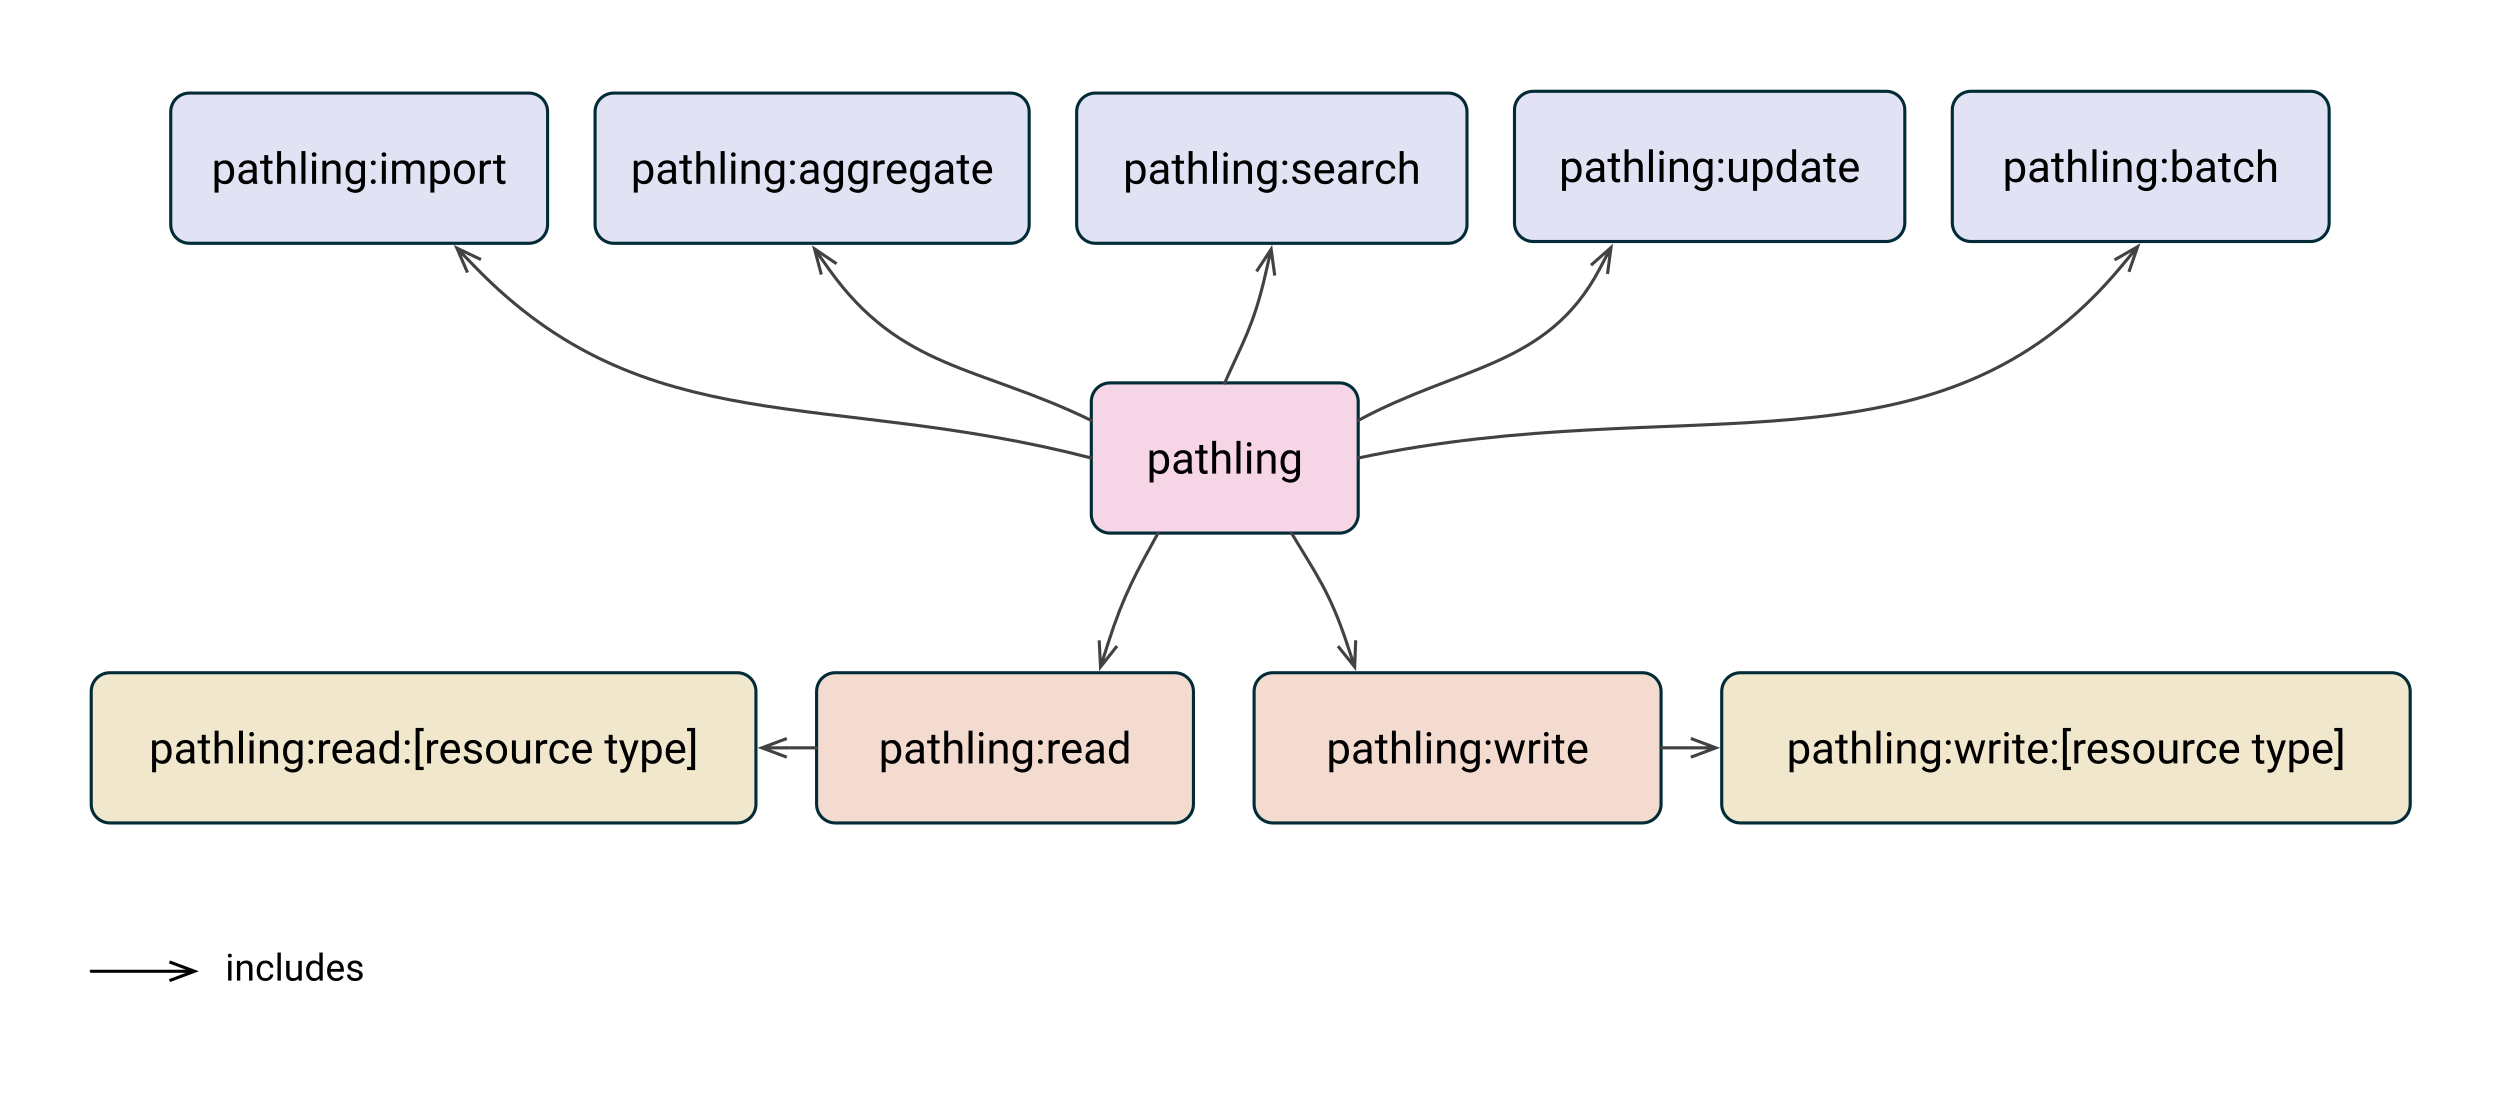
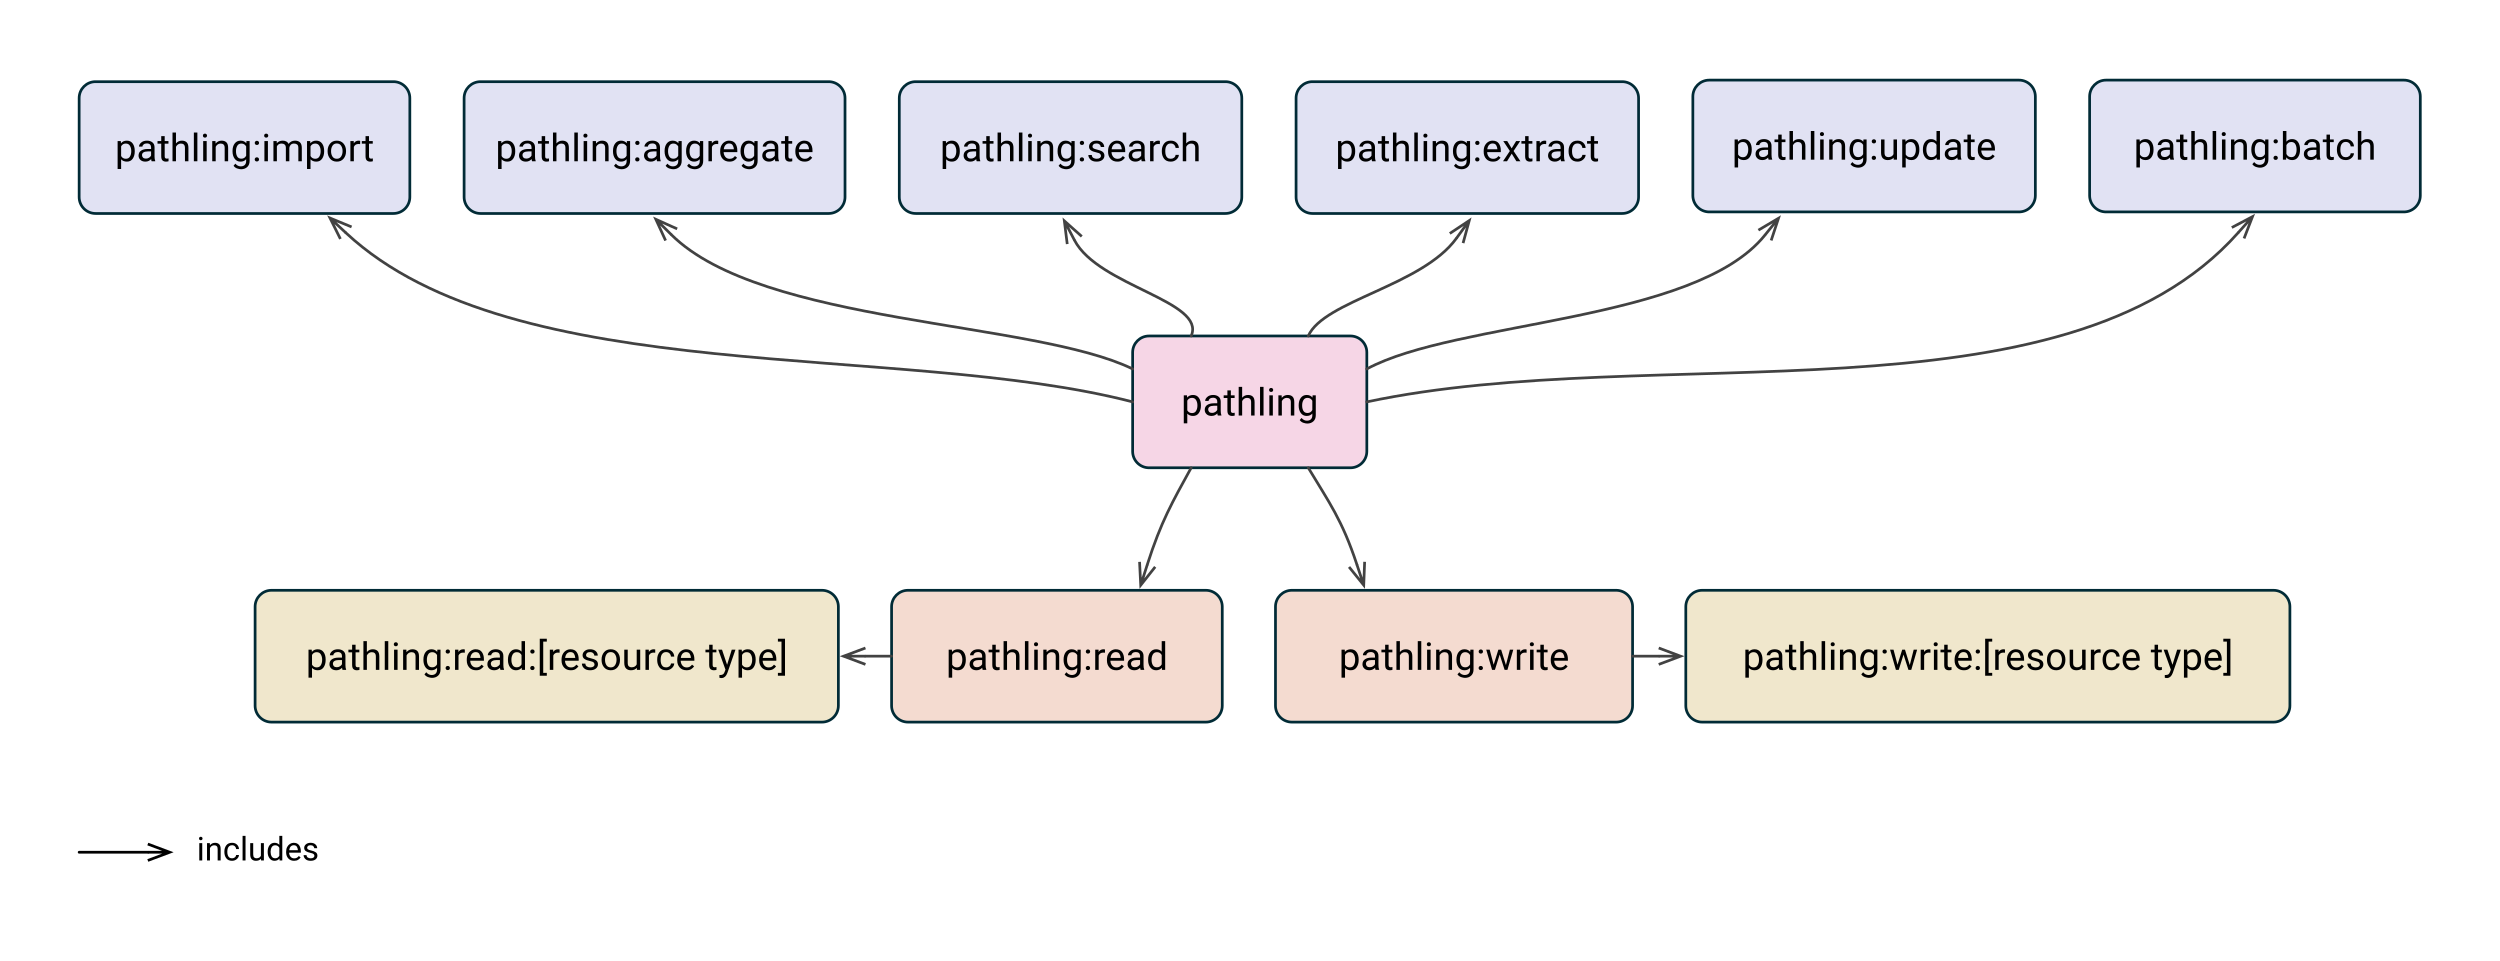
- <svg xmlns="http://www.w3.org/2000/svg" version="1.1" viewBox="535 1680 802 351" width="802" height="351">
+ <svg xmlns="http://www.w3.org/2000/svg" version="1.1" viewBox="471 1680 914 351" width="914" height="351">
  <defs>
    <marker orient="auto" overflow="visible" markerUnits="strokeWidth" id="StickArrow_Marker" stroke-linejoin="miter" stroke-miterlimit="10" viewBox="-1 -4 10 8" markerWidth="10" markerHeight="8" color="#424242">
      <g>
        <path d="M 8 0 L 0 0 M 0 -3 L 8 0 L 0 3" fill="none" stroke="currentColor" stroke-width="1" />
      </g>
    </marker>
    <marker orient="auto" overflow="visible" markerUnits="strokeWidth" id="StickArrow_Marker_2" stroke-linejoin="miter" stroke-miterlimit="10" viewBox="-1 -4 10 8" markerWidth="10" markerHeight="8" color="black">
      <g>
        <path d="M 8 0 L 0 0 M 0 -3 L 8 0 L 0 3" fill="none" stroke="currentColor" stroke-width="1" />
      </g>
    </marker>
    <marker orient="auto" overflow="visible" markerUnits="strokeWidth" id="StickArrow_Marker_3" stroke-linejoin="miter" stroke-miterlimit="10" viewBox="-1 -4 10 8" markerWidth="10" markerHeight="8" color="#424242">
      <g>
        <path d="M 8 0 L 0 0 M 0 -3 L 8 0 L 0 3" fill="none" stroke="currentColor" stroke-width="1" />
      </g>
    </marker>
  </defs>
-   <g id="Authorities" fill-opacity="1" stroke="none" stroke-opacity="1" stroke-dasharray="none" fill="none">
+   <g id="Authorities" stroke="none" fill="none" stroke-dasharray="none" stroke-opacity="1" fill-opacity="1">
    <g id="Authorities_Layer_1">
      <g id="Graphic_16">
        <path d="M 891.09 1802.835 L 964.711 1802.835 C 968.025 1802.835 970.711 1805.521 970.711 1808.835 L 970.711 1845.024 C 970.711 1848.337 968.025 1851.024 964.711 1851.024 L 891.09 1851.024 C 887.777 1851.024 885.09 1848.337 885.09 1845.024 L 885.09 1808.835 C 885.09 1805.521 887.777 1802.835 891.09 1802.835 Z" fill="#d33682" fill-opacity=".2" />
        <path d="M 891.09 1802.835 L 964.711 1802.835 C 968.025 1802.835 970.711 1805.521 970.711 1808.835 L 970.711 1845.024 C 970.711 1848.337 968.025 1851.024 964.711 1851.024 L 891.09 1851.024 C 887.777 1851.024 885.09 1848.337 885.09 1845.024 L 885.09 1808.835 C 885.09 1805.521 887.777 1802.835 891.09 1802.835 Z" stroke="#012b36" stroke-linecap="round" stroke-linejoin="round" stroke-width="1" />
        <text transform="translate(890.0903 1818.929)" fill="black">
-           <tspan font-family="Roboto, sans-serif" font-size="14" fill="black" x="12.746" y="13">pathling
-           </tspan>
+           <tspan font-family="Roboto" font-size="14" fill="black" x="12.746" y="13">pathling</tspan>
        </text>
      </g>
      <g id="Graphic_21">
        <path d="M 802.963 1895.811 L 911.859 1895.811 C 915.173 1895.811 917.859 1898.497 917.859 1901.811 L 917.859 1938 C 917.859 1941.314 915.173 1944 911.859 1944 L 802.963 1944 C 799.649 1944 796.963 1941.314 796.963 1938 L 796.963 1901.811 C 796.963 1898.497 799.649 1895.811 802.963 1895.811 Z" fill="#cb4b16" fill-opacity=".2" />
        <path d="M 802.963 1895.811 L 911.859 1895.811 C 915.173 1895.811 917.859 1898.497 917.859 1901.811 L 917.859 1938 C 917.859 1941.314 915.173 1944 911.859 1944 L 802.963 1944 C 799.649 1944 796.963 1941.314 796.963 1938 L 796.963 1901.811 C 796.963 1898.497 799.649 1895.811 802.963 1895.811 Z" stroke="#012b36" stroke-linecap="round" stroke-linejoin="round" stroke-width="1" />
        <text transform="translate(801.9632 1911.906)" fill="black">
-           <tspan font-family="Roboto, sans-serif" font-size="14" fill="black" x="14.921" y="13">pathling:read
-           </tspan>
+           <tspan font-family="Roboto" font-size="14" fill="black" x="14.921" y="13">pathling:read</tspan>
        </text>
      </g>
      <g id="Line_22">
        <path d="M 906.495 1851.024 C 899.564 1863.659 895.497 1870.649 890.482 1886.329" marker-end="url(#StickArrow_Marker)" stroke="#424242" stroke-linecap="round" stroke-linejoin="round" stroke-width="1" />
      </g>
      <g id="Graphic_23">
        <path d="M 943.314 1895.811 L 1061.872 1895.811 C 1065.186 1895.811 1067.872 1898.497 1067.872 1901.811 L 1067.872 1938 C 1067.872 1941.314 1065.186 1944 1061.872 1944 L 943.314 1944 C 940 1944 937.314 1941.314 937.314 1938 L 937.314 1901.811 C 937.314 1898.497 940 1895.811 943.314 1895.811 Z" fill="#cb4b16" fill-opacity=".2" />
        <path d="M 943.314 1895.811 L 1061.872 1895.811 C 1065.186 1895.811 1067.872 1898.497 1067.872 1901.811 L 1067.872 1938 C 1067.872 1941.314 1065.186 1944 1061.872 1944 L 943.314 1944 C 940 1944 937.314 1941.314 937.314 1938 L 937.314 1901.811 C 937.314 1898.497 940 1895.811 943.314 1895.811 Z" stroke="#012b36" stroke-linecap="round" stroke-linejoin="round" stroke-width="1" />
        <text transform="translate(942.3137 1911.906)" fill="black">
-           <tspan font-family="Roboto, sans-serif" font-size="14" fill="black" x="18.197" y="13">pathling:write
-           </tspan>
+           <tspan font-family="Roboto" font-size="14" fill="black" x="18.197" y="13">pathling:write</tspan>
        </text>
      </g>
      <g id="Line_24">
        <path d="M 949.306 1851.024 C 956.948 1863.748 961.655 1870.021 967.062 1886.34" marker-end="url(#StickArrow_Marker)" stroke="#424242" stroke-linecap="round" stroke-linejoin="round" stroke-width="1" />
      </g>
      <g id="Graphic_25">
        <path d="M 570.263 1895.811 L 771.508 1895.811 C 774.822 1895.811 777.508 1898.497 777.508 1901.811 L 777.508 1938 C 777.508 1941.314 774.822 1944 771.508 1944 L 570.263 1944 C 566.949 1944 564.263 1941.314 564.263 1938 L 564.263 1901.811 C 564.263 1898.497 566.949 1895.811 570.263 1895.811 Z" fill="#b58900" fill-opacity=".2" />
        <path d="M 570.263 1895.811 L 771.508 1895.811 C 774.822 1895.811 777.508 1898.497 777.508 1901.811 L 777.508 1938 C 777.508 1941.314 774.822 1944 771.508 1944 L 570.263 1944 C 566.949 1944 564.263 1941.314 564.263 1938 L 564.263 1901.811 C 564.263 1898.497 566.949 1895.811 570.263 1895.811 Z" stroke="#012b36" stroke-linecap="round" stroke-linejoin="round" stroke-width="1" />
        <text transform="translate(569.2625 1911.906)" fill="black">
-           <tspan font-family="Roboto, sans-serif" font-size="14" fill="black" x="13.573" y="13">pathling:read:[resource type]
-           </tspan>
+           <tspan font-family="Roboto" font-size="14" fill="black" x="13.573" y="13">pathling:read:[resource type]</tspan>
        </text>
      </g>
      <g id="Graphic_26">
        <path d="M 1093.327 1895.811 L 1302.189 1895.811 C 1305.503 1895.811 1308.189 1898.497 1308.189 1901.811 L 1308.189 1938 C 1308.189 1941.314 1305.503 1944 1302.189 1944 L 1093.327 1944 C 1090.014 1944 1087.327 1941.314 1087.327 1938 L 1087.327 1901.811 C 1087.327 1898.497 1090.014 1895.811 1093.327 1895.811 Z" fill="#b58900" fill-opacity=".2" />
        <path d="M 1093.327 1895.811 L 1302.189 1895.811 C 1305.503 1895.811 1308.189 1898.497 1308.189 1901.811 L 1308.189 1938 C 1308.189 1941.314 1305.503 1944 1302.189 1944 L 1093.327 1944 C 1090.014 1944 1087.327 1941.314 1087.327 1938 L 1087.327 1901.811 C 1087.327 1898.497 1090.014 1895.811 1093.327 1895.811 Z" stroke="#012b36" stroke-linecap="round" stroke-linejoin="round" stroke-width="1" />
        <text transform="translate(1092.327 1911.906)" fill="black">
-           <tspan font-family="Roboto, sans-serif" font-size="14" fill="black" x="15.825" y="13">pathling:write:[resource type]
-           </tspan>
+           <tspan font-family="Roboto" font-size="14" fill="black" x="15.825" y="13">pathling:write:[resource type]</tspan>
        </text>
      </g>
      <g id="Line_27">
        <line x1="796.963" y1="1919.906" x2="787.408" y2="1919.906" marker-end="url(#StickArrow_Marker)" stroke="#424242" stroke-linecap="round" stroke-linejoin="round" stroke-width="1" />
      </g>
      <g id="Line_28">
        <line x1="1067.872" y1="1919.906" x2="1077.427" y2="1919.906" marker-end="url(#StickArrow_Marker)" stroke="#424242" stroke-linecap="round" stroke-linejoin="round" stroke-width="1" />
      </g>
      <g id="Line_32">
-         <path d="M 885.09 1826.929 C 799.675 1804.86 742.412 1822.51 687.132 1765.347" marker-end="url(#StickArrow_Marker)" stroke="#424242" stroke-linecap="round" stroke-linejoin="round" stroke-width="1" />
+         <path d="M 885.09 1826.929 C 799.584 1804.836 659.119 1822.547 597.498 1765.164" marker-end="url(#StickArrow_Marker)" stroke="#424242" stroke-linecap="round" stroke-linejoin="round" stroke-width="1" />
      </g>
      <g id="Line_33">
-         <path d="M 885.09 1814.882 C 849.043 1797.322 823.894 1798.67 800.927 1766.348" marker-end="url(#StickArrow_Marker)" stroke="#424242" stroke-linecap="round" stroke-linejoin="round" stroke-width="1" />
+         <path d="M 885.09 1814.882 C 848.843 1797.225 749.586 1798.685 716.452 1765.809" marker-end="url(#StickArrow_Marker)" stroke="#424242" stroke-linecap="round" stroke-linejoin="round" stroke-width="1" />
      </g>
      <g id="Line_34">
-         <path d="M 927.901 1802.835 C 933.505 1790.075 937.167 1784.637 941.014 1767.747" marker-end="url(#StickArrow_Marker)" stroke="#424242" stroke-linecap="round" stroke-linejoin="round" stroke-width="1" />
+         <path d="M 906.495 1802.835 C 912.09 1790.098 872.657 1784.657 863.838 1767.84" marker-end="url(#StickArrow_Marker)" stroke="#424242" stroke-linecap="round" stroke-linejoin="round" stroke-width="1" />
      </g>
      <g id="Line_36">
-         <line x1="564.263" y1="1991.583" x2="589.362" y2="1991.583" marker-end="url(#StickArrow_Marker_2)" stroke="black" stroke-linecap="round" stroke-linejoin="round" stroke-width="1" />
+         <line x1="499.938" y1="1991.583" x2="525.038" y2="1991.583" marker-end="url(#StickArrow_Marker_2)" stroke="black" stroke-linecap="round" stroke-linejoin="round" stroke-width="1" />
      </g>
      <g id="Graphic_35">
-         <text transform="translate(607.2625 1983.583)" fill="black">
-           <tspan font-family="Roboto, sans-serif" font-size="12" fill="black" x="0" y="11">includes
-           </tspan>
+         <text transform="translate(542.9381 1983.583)" fill="black">
+           <tspan font-family="Roboto" font-size="12" fill="black" x="0" y="11">includes</tspan>
        </text>
      </g>
      <g id="Graphic_29">
-         <path d="M 595.771 1709.858 L 704.667 1709.858 C 707.98 1709.858 710.667 1712.545 710.667 1715.858 L 710.667 1752.047 C 710.667 1755.361 707.98 1758.047 704.667 1758.047 L 595.771 1758.047 C 592.457 1758.047 589.771 1755.361 589.771 1752.047 L 589.771 1715.858 C 589.771 1712.545 592.457 1709.858 595.771 1709.858 Z" fill="#6c71c4" fill-opacity=".2" />
-         <path d="M 595.771 1709.858 L 704.667 1709.858 C 707.98 1709.858 710.667 1712.545 710.667 1715.858 L 710.667 1752.047 C 710.667 1755.361 707.98 1758.047 704.667 1758.047 L 595.771 1758.047 C 592.457 1758.047 589.771 1755.361 589.771 1752.047 L 589.771 1715.858 C 589.771 1712.545 592.457 1709.858 595.771 1709.858 Z" stroke="#012b36" stroke-linecap="round" stroke-linejoin="round" stroke-width="1" />
-         <text transform="translate(594.7708 1725.953)" fill="black">
-           <tspan font-family="Roboto, sans-serif" font-size="14" fill="black" x="8.109" y="13">pathling:import
-           </tspan>
+         <path d="M 505.938 1709.858 L 614.834 1709.858 C 618.148 1709.858 620.834 1712.545 620.834 1715.858 L 620.834 1752.047 C 620.834 1755.361 618.148 1758.047 614.834 1758.047 L 505.938 1758.047 C 502.624 1758.047 499.938 1755.361 499.938 1752.047 L 499.938 1715.858 C 499.938 1712.545 502.624 1709.858 505.938 1709.858 Z" fill="#6c71c4" fill-opacity=".2" />
+         <path d="M 505.938 1709.858 L 614.834 1709.858 C 618.148 1709.858 620.834 1712.545 620.834 1715.858 L 620.834 1752.047 C 620.834 1755.361 618.148 1758.047 614.834 1758.047 L 505.938 1758.047 C 502.624 1758.047 499.938 1755.361 499.938 1752.047 L 499.938 1715.858 C 499.938 1712.545 502.624 1709.858 505.938 1709.858 Z" stroke="#012b36" stroke-linecap="round" stroke-linejoin="round" stroke-width="1" />
+         <text transform="translate(504.9381 1725.953)" fill="black">
+           <tspan font-family="Roboto" font-size="14" fill="black" x="8.109" y="13">pathling:import</tspan>
        </text>
      </g>
      <g id="Graphic_30">
-         <path d="M 731.898 1709.858 L 859.161 1709.858 C 862.475 1709.858 865.161 1712.545 865.161 1715.858 L 865.161 1752.047 C 865.161 1755.361 862.475 1758.047 859.161 1758.047 L 731.898 1758.047 C 728.585 1758.047 725.898 1755.361 725.898 1752.047 L 725.898 1715.858 C 725.898 1712.545 728.585 1709.858 731.898 1709.858 Z" fill="#6c71c4" fill-opacity=".2" />
-         <path d="M 731.898 1709.858 L 859.161 1709.858 C 862.475 1709.858 865.161 1712.545 865.161 1715.858 L 865.161 1752.047 C 865.161 1755.361 862.475 1758.047 859.161 1758.047 L 731.898 1758.047 C 728.585 1758.047 725.898 1755.361 725.898 1752.047 L 725.898 1715.858 C 725.898 1712.545 728.585 1709.858 731.898 1709.858 Z" stroke="#012b36" stroke-linecap="round" stroke-linejoin="round" stroke-width="1" />
-         <text transform="translate(730.8983 1725.953)" fill="black">
-           <tspan font-family="Roboto, sans-serif" font-size="14" fill="black" x="6.468" y="13">pathling:aggregate
-           </tspan>
+         <path d="M 646.676 1709.858 L 773.939 1709.858 C 777.253 1709.858 779.939 1712.545 779.939 1715.858 L 779.939 1752.047 C 779.939 1755.361 777.253 1758.047 773.939 1758.047 L 646.676 1758.047 C 643.363 1758.047 640.676 1755.361 640.676 1752.047 L 640.676 1715.858 C 640.676 1712.545 643.363 1709.858 646.676 1709.858 Z" fill="#6c71c4" fill-opacity=".2" />
+         <path d="M 646.676 1709.858 L 773.939 1709.858 C 777.253 1709.858 779.939 1712.545 779.939 1715.858 L 779.939 1752.047 C 779.939 1755.361 777.253 1758.047 773.939 1758.047 L 646.676 1758.047 C 643.363 1758.047 640.676 1755.361 640.676 1752.047 L 640.676 1715.858 C 640.676 1712.545 643.363 1709.858 646.676 1709.858 Z" stroke="#012b36" stroke-linecap="round" stroke-linejoin="round" stroke-width="1" />
+         <text transform="translate(645.6764 1725.953)" fill="black">
+           <tspan font-family="Roboto" font-size="14" fill="black" x="6.468" y="13">pathling:aggregate</tspan>
        </text>
      </g>
      <g id="Graphic_31">
-         <path d="M 886.393 1709.858 L 999.612 1709.858 C 1002.926 1709.858 1005.612 1712.545 1005.612 1715.858 L 1005.612 1752.047 C 1005.612 1755.361 1002.926 1758.047 999.612 1758.047 L 886.393 1758.047 C 883.079 1758.047 880.393 1755.361 880.393 1752.047 L 880.393 1715.858 C 880.393 1712.545 883.079 1709.858 886.393 1709.858 Z" fill="#6c71c4" fill-opacity=".2" />
-         <path d="M 886.393 1709.858 L 999.612 1709.858 C 1002.926 1709.858 1005.612 1712.545 1005.612 1715.858 L 1005.612 1752.047 C 1005.612 1755.361 1002.926 1758.047 999.612 1758.047 L 886.393 1758.047 C 883.079 1758.047 880.393 1755.361 880.393 1752.047 L 880.393 1715.858 C 880.393 1712.545 883.079 1709.858 886.393 1709.858 Z" stroke="#012b36" stroke-linecap="round" stroke-linejoin="round" stroke-width="1" />
-         <text transform="translate(885.3928 1725.953)" fill="black">
-           <tspan font-family="Roboto, sans-serif" font-size="14" fill="black" x="9.902" y="13">pathling:search
-           </tspan>
+         <path d="M 805.782 1709.858 L 919.001 1709.858 C 922.315 1709.858 925.001 1712.545 925.001 1715.858 L 925.001 1752.047 C 925.001 1755.361 922.315 1758.047 919.001 1758.047 L 805.782 1758.047 C 802.468 1758.047 799.782 1755.361 799.782 1752.047 L 799.782 1715.858 C 799.782 1712.545 802.468 1709.858 805.782 1709.858 Z" fill="#6c71c4" fill-opacity=".2" />
+         <path d="M 805.782 1709.858 L 919.001 1709.858 C 922.315 1709.858 925.001 1712.545 925.001 1715.858 L 925.001 1752.047 C 925.001 1755.361 922.315 1758.047 919.001 1758.047 L 805.782 1758.047 C 802.468 1758.047 799.782 1755.361 799.782 1752.047 L 799.782 1715.858 C 799.782 1712.545 802.468 1709.858 805.782 1709.858 Z" stroke="#012b36" stroke-linecap="round" stroke-linejoin="round" stroke-width="1" />
+         <text transform="translate(804.7815 1725.953)" fill="black">
+           <tspan font-family="Roboto" font-size="14" fill="black" x="9.902" y="13">pathling:search</tspan>
        </text>
      </g>
      <g id="Graphic_37">
-         <path d="M 1026.844 1709.291 L 1140.063 1709.291 C 1143.377 1709.291 1146.063 1711.978 1146.063 1715.291 L 1146.063 1751.48 C 1146.063 1754.794 1143.377 1757.48 1140.063 1757.48 L 1026.844 1757.48 C 1023.53 1757.48 1020.844 1754.794 1020.844 1751.48 L 1020.844 1715.291 C 1020.844 1711.978 1023.53 1709.291 1026.844 1709.291 C 1026.844 1709.291 1026.844 1709.291 1026.844 1709.291 Z" fill="#6c71c4" fill-opacity=".2" />
-         <path d="M 1026.844 1709.291 L 1140.063 1709.291 C 1143.377 1709.291 1146.063 1711.978 1146.063 1715.291 L 1146.063 1751.48 C 1146.063 1754.794 1143.377 1757.48 1140.063 1757.48 L 1026.844 1757.48 C 1023.53 1757.48 1020.844 1754.794 1020.844 1751.48 L 1020.844 1715.291 C 1020.844 1711.978 1023.53 1709.291 1026.844 1709.291 C 1026.844 1709.291 1026.844 1709.291 1026.844 1709.291 Z" stroke="#012b36" stroke-linecap="round" stroke-linejoin="round" stroke-width="1" />
-         <text transform="translate(1025.844 1725.386)" fill="black">
-           <tspan font-family="Roboto, sans-serif" font-size="14" fill="black" x="9.314" y="13">pathling:update
-           </tspan>
+         <path d="M 1095.905 1709.291 L 1209.125 1709.291 C 1212.439 1709.291 1215.125 1711.978 1215.125 1715.291 L 1215.125 1751.48 C 1215.125 1754.794 1212.439 1757.48 1209.125 1757.48 L 1095.905 1757.48 C 1092.592 1757.48 1089.905 1754.794 1089.905 1751.48 L 1089.905 1715.291 C 1089.905 1711.978 1092.592 1709.291 1095.905 1709.291 Z" fill="#6c71c4" fill-opacity=".2" />
+         <path d="M 1095.905 1709.291 L 1209.125 1709.291 C 1212.439 1709.291 1215.125 1711.978 1215.125 1715.291 L 1215.125 1751.48 C 1215.125 1754.794 1212.439 1757.48 1209.125 1757.48 L 1095.905 1757.48 C 1092.592 1757.48 1089.905 1754.794 1089.905 1751.48 L 1089.905 1715.291 C 1089.905 1711.978 1092.592 1709.291 1095.905 1709.291 Z" stroke="#012b36" stroke-linecap="round" stroke-linejoin="round" stroke-width="1" />
+         <text transform="translate(1094.905 1725.386)" fill="black">
+           <tspan font-family="Roboto" font-size="14" fill="black" x="9.314" y="13">pathling:update</tspan>
        </text>
      </g>
      <g id="Graphic_38">
-         <path d="M 1167.295 1709.291 L 1276.191 1709.291 C 1279.505 1709.291 1282.191 1711.978 1282.191 1715.291 L 1282.191 1751.48 C 1282.191 1754.794 1279.505 1757.48 1276.191 1757.48 L 1167.295 1757.48 C 1163.982 1757.48 1161.295 1754.794 1161.295 1751.48 L 1161.295 1715.291 C 1161.295 1711.978 1163.982 1709.291 1167.295 1709.291 Z" fill="#6c71c4" fill-opacity=".2" />
-         <path d="M 1167.295 1709.291 L 1276.191 1709.291 C 1279.505 1709.291 1282.191 1711.978 1282.191 1715.291 L 1282.191 1751.48 C 1282.191 1754.794 1279.505 1757.48 1276.191 1757.48 L 1167.295 1757.48 C 1163.982 1757.48 1161.295 1754.794 1161.295 1751.48 L 1161.295 1715.291 C 1161.295 1711.978 1163.982 1709.291 1167.295 1709.291 Z" stroke="#012b36" stroke-linecap="round" stroke-linejoin="round" stroke-width="1" />
-         <text transform="translate(1166.295 1725.386)" fill="black">
-           <tspan font-family="Roboto, sans-serif" font-size="14" fill="black" x="11.148" y="13">pathling:batch
-           </tspan>
+         <path d="M 1240.967 1709.291 L 1349.863 1709.291 C 1353.177 1709.291 1355.863 1711.978 1355.863 1715.291 L 1355.863 1751.48 C 1355.863 1754.794 1353.177 1757.48 1349.863 1757.48 L 1240.967 1757.48 C 1237.654 1757.48 1234.967 1754.794 1234.967 1751.48 L 1234.967 1715.291 C 1234.967 1711.978 1237.654 1709.291 1240.967 1709.291 Z" fill="#6c71c4" fill-opacity=".2" />
+         <path d="M 1240.967 1709.291 L 1349.863 1709.291 C 1353.177 1709.291 1355.863 1711.978 1355.863 1715.291 L 1355.863 1751.48 C 1355.863 1754.794 1353.177 1757.48 1349.863 1757.48 L 1240.967 1757.48 C 1237.654 1757.48 1234.967 1754.794 1234.967 1751.48 L 1234.967 1715.291 C 1234.967 1711.978 1237.654 1709.291 1240.967 1709.291 Z" stroke="#012b36" stroke-linecap="round" stroke-linejoin="round" stroke-width="1" />
+         <text transform="translate(1239.967 1725.386)" fill="black">
+           <tspan font-family="Roboto" font-size="14" fill="black" x="11.148" y="13">pathling:batch</tspan>
        </text>
      </g>
      <g id="Line_39">
-         <path d="M 970.711 1814.882 C 1003.221 1797.292 1031.405 1797.776 1048.041 1766.485" marker-end="url(#StickArrow_Marker_3)" stroke="#424242" stroke-linecap="round" stroke-linejoin="round" stroke-width="1" />
+         <path d="M 970.711 1814.882 C 1003.38 1797.206 1090.621 1797.781 1116.205 1766.024" marker-end="url(#StickArrow_Marker_3)" stroke="#424242" stroke-linecap="round" stroke-linejoin="round" stroke-width="1" />
      </g>
      <g id="Line_40">
-         <path d="M 970.711 1826.929 C 1076.064 1804.555 1156.436 1836.704 1215.657 1765.291" marker-end="url(#StickArrow_Marker_3)" stroke="#424242" stroke-linecap="round" stroke-linejoin="round" stroke-width="1" />
+         <path d="M 970.711 1826.929 C 1076.119 1804.544 1225.41 1836.738 1289.188 1765.177" marker-end="url(#StickArrow_Marker_3)" stroke="#424242" stroke-linecap="round" stroke-linejoin="round" stroke-width="1" />
+       </g>
+       <g id="Graphic_41">
+         <path d="M 950.843 1709.858 L 1064.063 1709.858 C 1067.377 1709.858 1070.063 1712.545 1070.063 1715.858 L 1070.063 1752.047 C 1070.063 1755.361 1067.377 1758.047 1064.063 1758.047 L 950.843 1758.047 C 947.53 1758.047 944.843 1755.361 944.843 1752.047 L 944.843 1715.858 C 944.843 1712.545 947.53 1709.858 950.843 1709.858 Z" fill="#6c71c4" fill-opacity=".2" />
+         <path d="M 950.843 1709.858 L 1064.063 1709.858 C 1067.377 1709.858 1070.063 1712.545 1070.063 1715.858 L 1070.063 1752.047 C 1070.063 1755.361 1067.377 1758.047 1064.063 1758.047 L 950.843 1758.047 C 947.53 1758.047 944.843 1755.361 944.843 1752.047 L 944.843 1715.858 C 944.843 1712.545 947.53 1709.858 950.843 1709.858 Z" stroke="#012b36" stroke-linecap="round" stroke-linejoin="round" stroke-width="1" />
+         <text transform="translate(949.8434 1725.953)" fill="black">
+           <tspan font-family="Roboto" font-size="14" fill="black" x="9.396" y="13">pathling:extract</tspan>
+         </text>
+       </g>
+       <g id="Line_42">
+         <path d="M 949.306 1802.835 C 954.98 1789.918 990.887 1784.504 1003.472 1767.117" marker-end="url(#StickArrow_Marker_3)" stroke="#424242" stroke-linecap="round" stroke-linejoin="round" stroke-width="1" />
      </g>
    </g>
  </g>
</svg>
